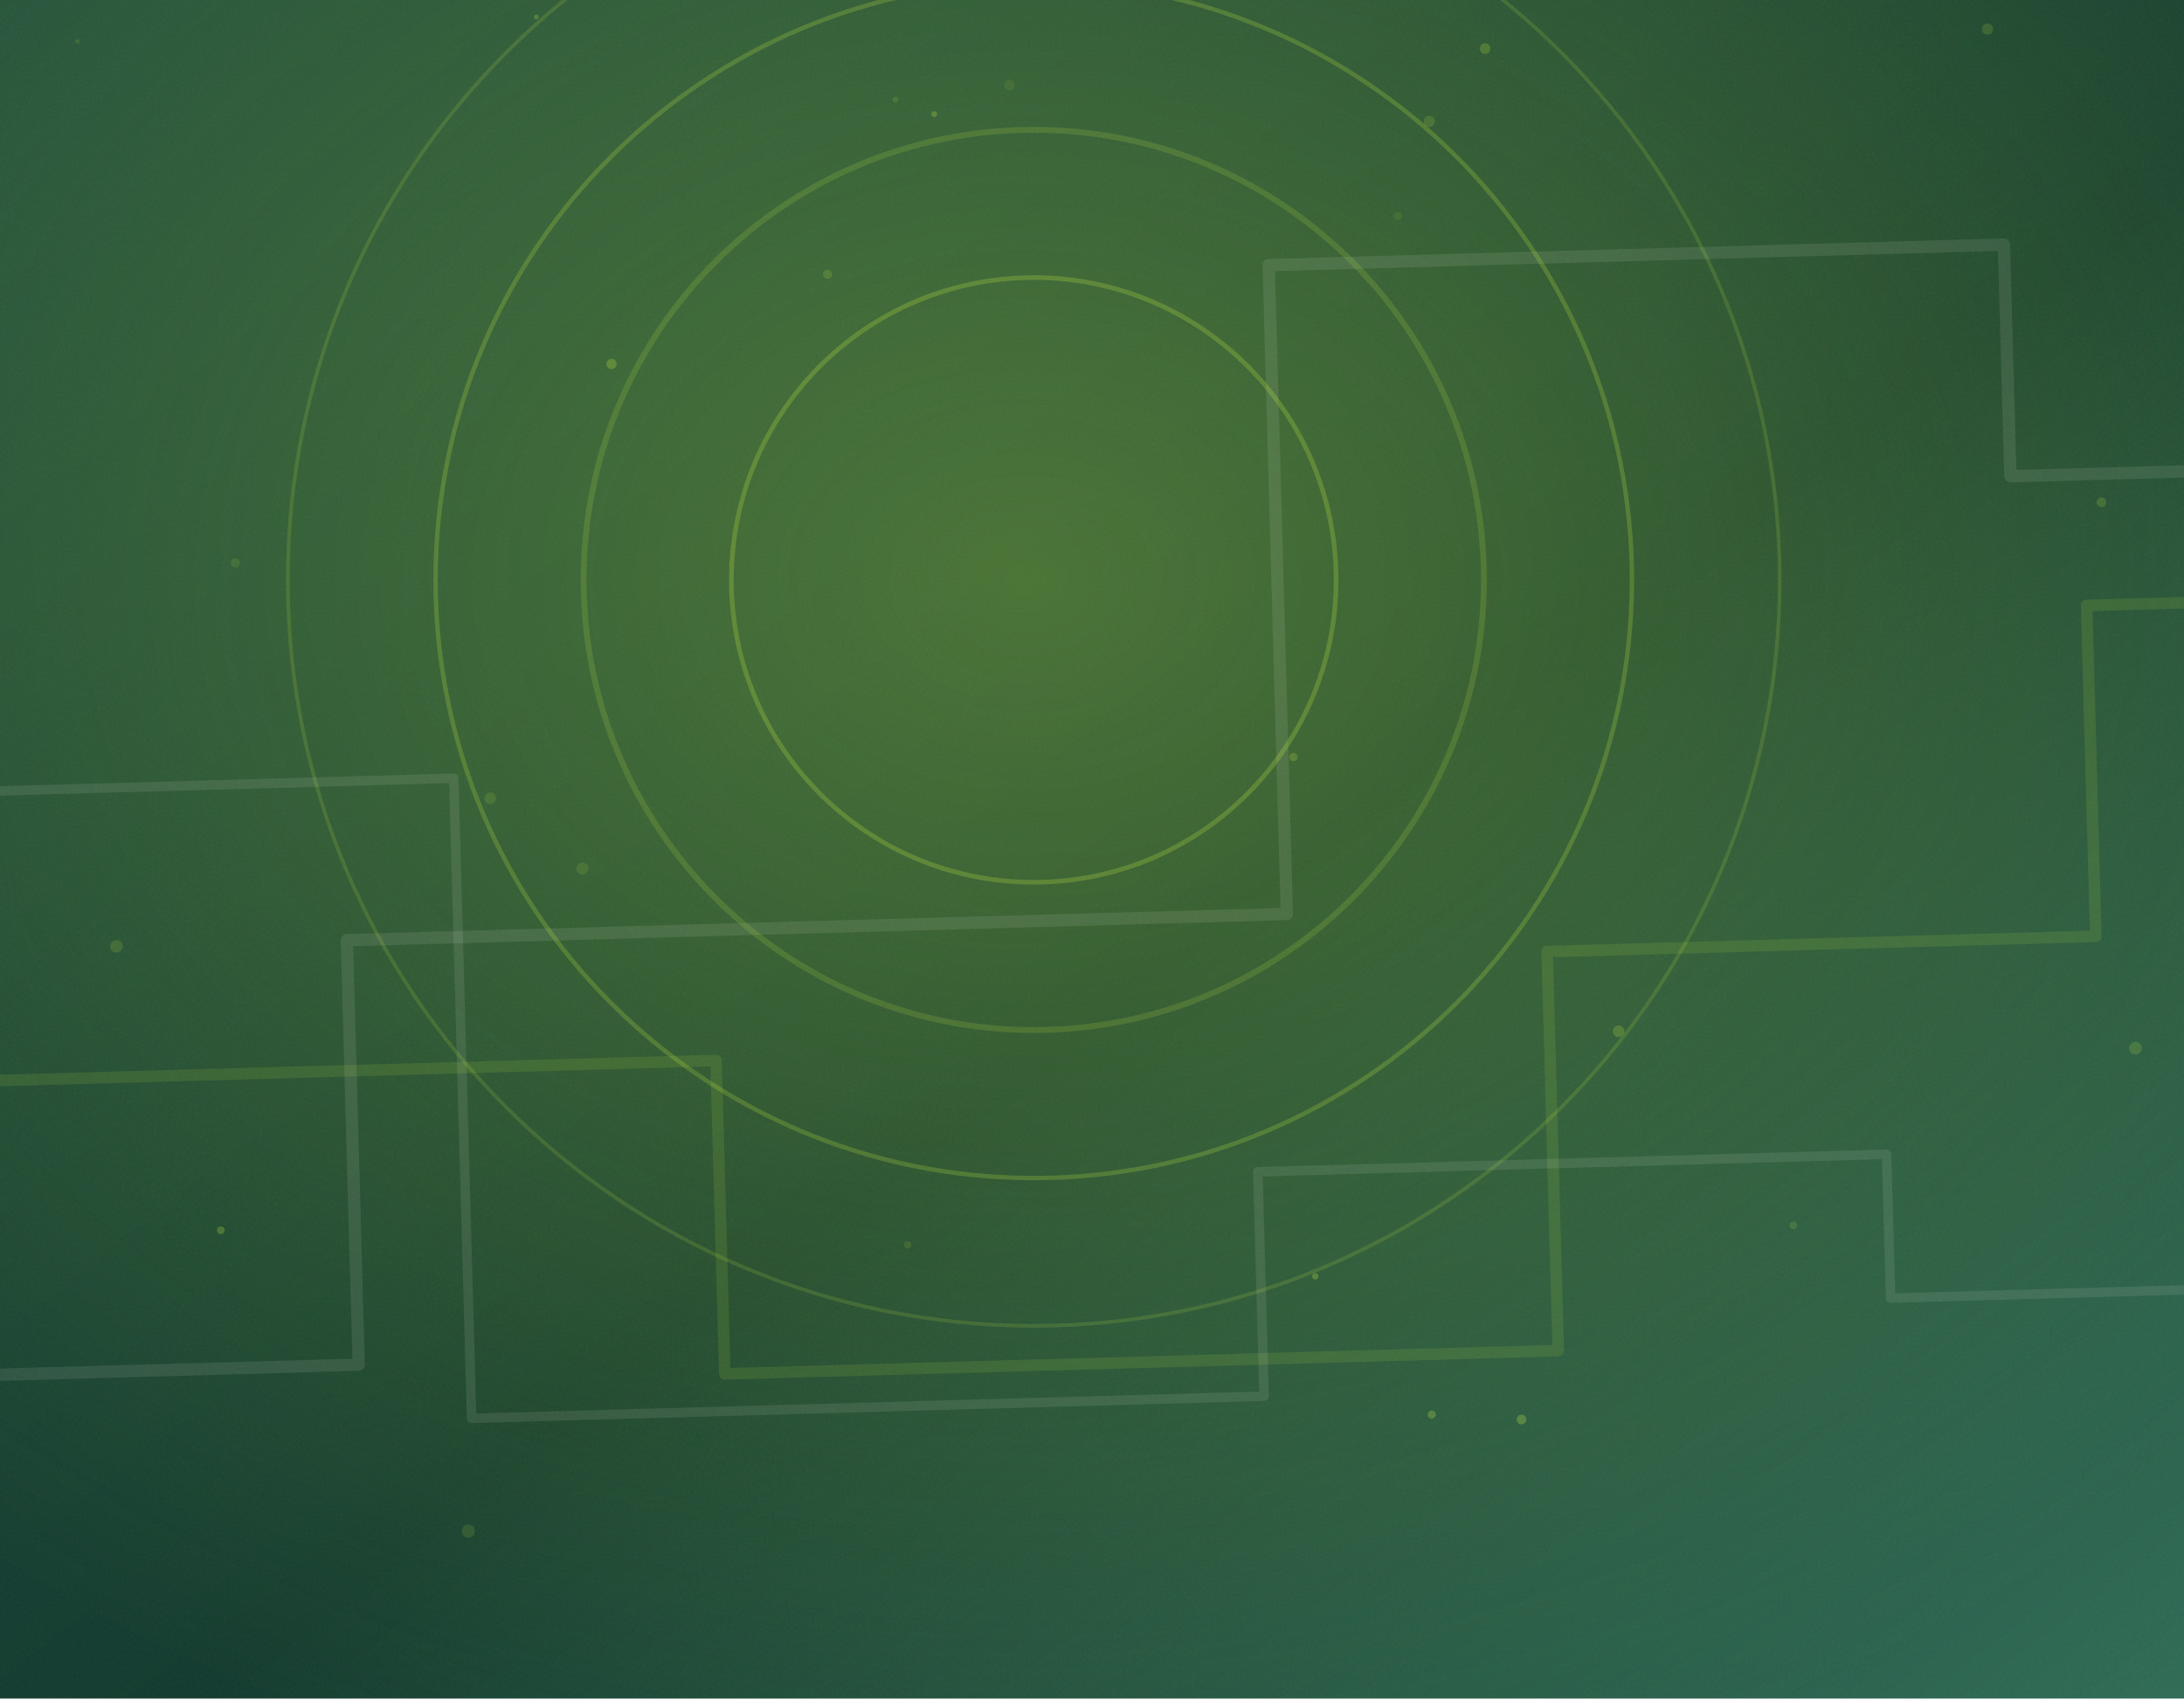
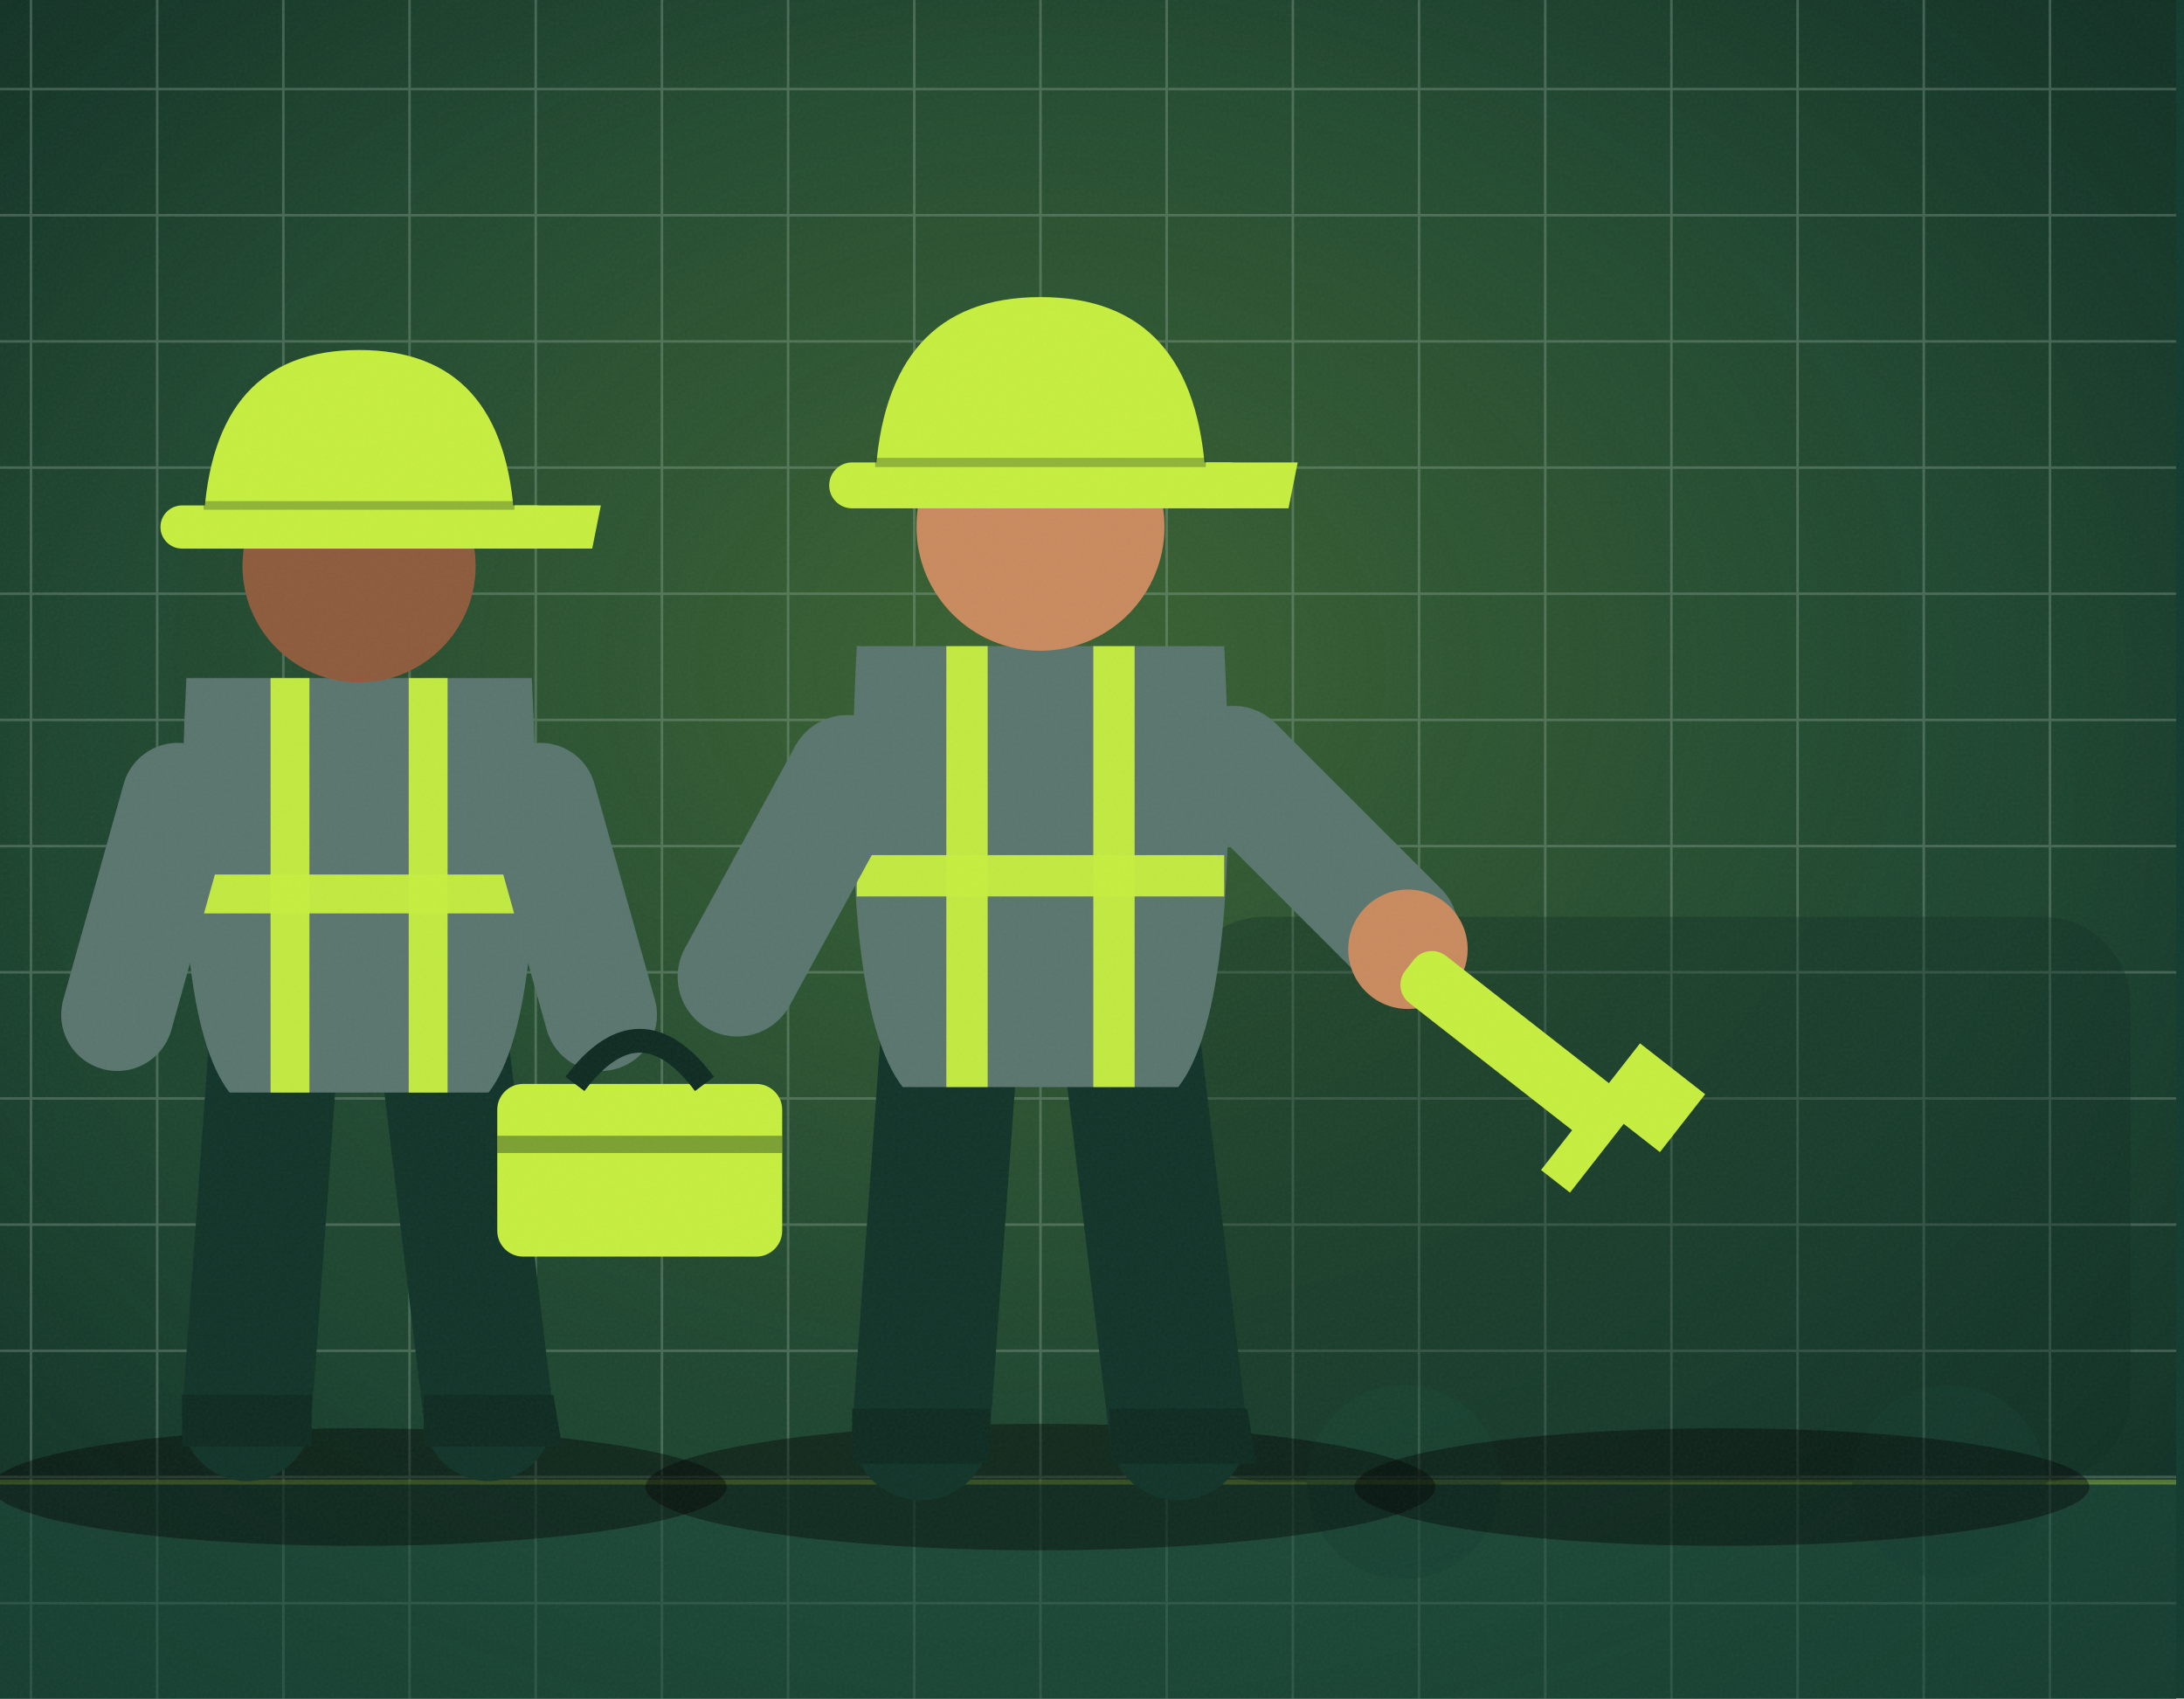
- <svg xmlns="http://www.w3.org/2000/svg" viewBox="0 0 900 700" width="900" height="700" role="img" aria-label="The Northline Plumbing team">
+ <svg xmlns="http://www.w3.org/2000/svg" viewBox="0 0 900 700" width="900" height="700" role="img" aria-label="Three plumbing technicians in hard hats beside their service van">
  <defs>
-     <linearGradient id="g" x1="0" y1="0" x2="1" y2="1">
-       <stop offset="0%" stop-color="#1b4a3b" />
-       <stop offset="55%" stop-color="#123a2e" />
-       <stop offset="100%" stop-color="#2f6b55" />
-     </linearGradient>
-     <radialGradient id="glow" cx="0.47" cy="0.34" r="0.75">
-       <stop offset="0%" stop-color="#c6ee3e" stop-opacity="0.3" />
-       <stop offset="100%" stop-color="#c6ee3e" stop-opacity="0" />
-     </radialGradient>
-     <filter id="grain">
+     <filter id="gr-s21">
      <feTurbulence type="fractalNoise" baseFrequency="0.9" numOctaves="3" />
      <feColorMatrix type="saturate" values="0" />
    </filter>
-     <clipPath id="clip">
-       <rect width="900" height="700" />
+     <clipPath id="frame-s21">
+       <rect width="100%" height="100%" />
    </clipPath>
  </defs>
-   <g clip-path="url(#clip)">
-     <rect width="900" height="700" fill="url(#g)" />
-     <rect width="900" height="700" fill="url(#glow)" />
-     <g transform="rotate(-1.6 450 350)">
-       <path d="M-90.0,553.9 L142.0,553.9 L142.0,378.9 L529.5,378.9 L529.5,111.4 L832.6,111.4 L832.6,206.9 L990.0,206.9" fill="none" stroke="#f6f4ec" stroke-width="5.066" stroke-linecap="round" stroke-linejoin="round" opacity="0.10" />
-       <path d="M-90.0,432.7 L292.7,432.7 L292.7,561.9 L636.3,561.9 L636.3,397.4 L862.5,397.4 L862.5,261.0 L990.0,261.0" fill="none" stroke="#c6ee3e" stroke-width="4.748" stroke-linecap="round" stroke-linejoin="round" opacity="0.12" />
-       <path d="M-90.0,313.4 L187.9,313.4 L187.9,577.3 L514.6,577.3 L514.6,484.8 L773.8,484.8 L773.8,544.1 L1186.0,544.1 L1186.0,506.8 L990.0,506.8" fill="none" stroke="#f6f4ec" stroke-width="3.909" stroke-linecap="round" stroke-linejoin="round" opacity="0.10" />
+   <rect width="900" height="700" fill="#123a2e" />
+   <g clip-path="url(#frame-s21)">
+     <g transform="translate(428.77,348.7) scale(1.04,1.04) translate(-450,-350)">
+       <rect width="900" height="700" fill="#123a2e" />
+       <radialGradient id="bloom-s21" cx="0.5" cy="0.4" r="0.72">
+         <stop offset="0%" stop-color="#c6ee3e" stop-opacity="0.22" />
+         <stop offset="55%" stop-color="#c6ee3e" stop-opacity="0.07" />
+         <stop offset="100%" stop-color="#c6ee3e" stop-opacity="0" />
+       </radialGradient>
+       <rect width="900" height="700" fill="url(#bloom-s21)" />
+       <radialGradient id="vig-s21" cx="0.5" cy="0.48" r="0.78">
+         <stop offset="55%" stop-color="#000000" stop-opacity="0" />
+         <stop offset="100%" stop-color="#000000" stop-opacity="0.34" />
+       </radialGradient>
+       <rect width="900" height="700" fill="url(#vig-s21)" />
+       <path d="M50,0 L50,700 M100,0 L100,700 M150,0 L150,700 M200,0 L200,700 M250,0 L250,700 M300,0 L300,700 M350,0 L350,700 M400,0 L400,700 M450,0 L450,700 M500,0 L500,700 M550,0 L550,700 M600,0 L600,700 M650,0 L650,700 M700,0 L700,700 M750,0 L750,700 M800,0 L800,700 M850,0 L850,700 M0,50 L900,50 M0,100 L900,100 M0,150 L900,150 M0,200 L900,200 M0,250 L900,250 M0,300 L900,300 M0,350 L900,350 M0,400 L900,400 M0,450 L900,450 M0,500 L900,500 M0,550 L900,550 M0,600 L900,600 M0,650 L900,650" stroke="#b4c6bc" stroke-width="1" opacity="0.28" fill="none" />
+       <rect x="0" y="602" width="900" height="98" fill="#1b4a3b" opacity="0.55" />
+       <line x1="0" y1="602" x2="900" y2="602" stroke="#c6ee3e" stroke-width="2" opacity="0.35" />
+       <g opacity="0.35">
+         <rect x="504" y="378" width="378" height="224" rx="35" fill="#0d2a21" />
+         <circle cx="594" cy="602" r="38.5" fill="#123a2e" />
+         <circle cx="810" cy="602" r="38.5" fill="#123a2e" />
+       </g>
+       <ellipse cx="180" cy="604" rx="145.6" ry="23.3" fill="#000000" opacity="0.4" />
+       <ellipse cx="450" cy="604" rx="156.52" ry="25.04" fill="#000000" opacity="0.4" />
+       <ellipse cx="720" cy="604" rx="145.6" ry="23.3" fill="#000000" opacity="0.4" />
+       <g transform="translate(180,310.8)">
+         <g transform="">
+           <path d="M-34.22,123.18 L-44.48,265.17" stroke="#103328" stroke-width="51.32" stroke-linecap="round" fill="none" />
+           <path d="M34.22,123.18 L51.32,265.17" stroke="#103328" stroke-width="51.32" stroke-linecap="round" fill="none" />
+           <path d="M-70.14,277.15 L-18.82,277.15 L-18.82,256.62 L-70.14,256.62 Z" fill="#0d2a21" />
+           <path d="M25.66,277.15 L80.41,277.15 L76.99,256.62 L25.66,256.62 Z" fill="#0d2a21" />
+           <path d="M-68.43,-27.37 Q-75.28,106.07 -51.32,136.86 L51.32,136.86 Q75.28,106.07 68.43,-27.37 Z" fill="#59756d" />
+           <path d="M-27.37,-27.37 L-27.37,136.86 M27.37,-27.37 L27.37,136.86" stroke="#c6ee3e" stroke-width="15.4" opacity="0.95" />
+           <path d="M-68.43,58.17 L68.43,58.17" stroke="#c6ee3e" stroke-width="15.4" opacity="0.95" />
+           <path d="M-71.85,20.53 L-95.8,106.07" stroke="#59756d" stroke-width="44.48" stroke-linecap="round" fill="none" />
+           <path d="M71.85,20.53 L95.8,106.07" stroke="#59756d" stroke-width="44.48" stroke-linecap="round" fill="none" />
+           <g transform="translate(54.75,123.18)">
+             <rect x="0" y="10.26" width="112.91" height="68.43" rx="10.26" fill="#c6ee3e" />
+             <path d="M30.79,10.26 Q56.46,-23.95 82.12,10.26" fill="none" stroke="#0d2a21" stroke-width="9.41" />
+             <line x1="0" y1="34.22" x2="112.91" y2="34.22" stroke="#0d2a21" stroke-width="6.84" opacity="0.4" />
+           </g>
+           <circle cx="0" cy="-71.85" r="46.19" fill="#8d5a3b" />
+           <path d="M-61.59,-88.96 Q-58.17,-157.39 0,-157.39 Q58.17,-157.39 61.59,-88.96 Z" fill="#c6ee3e" />
+           <rect x="-78.7" y="-95.8" width="157.39" height="17.11" rx="8.55" fill="#c6ee3e" />
+           <path d="M61.59,-95.8 L95.8,-95.8 L92.38,-78.7 L61.59,-78.7 Z" fill="#c6ee3e" />
+           <path d="M-61.59,-95.8 L61.59,-95.8" stroke="#0d2a21" stroke-width="3.42" opacity="0.3" />
+         </g>
+       </g>
+       <g transform="translate(720,310.8)">
+         <g transform="translate(1440,0) scale(-1,1)">
+           <path d="M-34.22,123.18 L-44.48,265.17" stroke="#103328" stroke-width="51.32" stroke-linecap="round" fill="none" />
+           <path d="M34.22,123.18 L51.32,265.17" stroke="#103328" stroke-width="51.32" stroke-linecap="round" fill="none" />
+           <path d="M-70.14,277.15 L-18.82,277.15 L-18.82,256.62 L-70.14,256.62 Z" fill="#0d2a21" />
+           <path d="M25.66,277.15 L80.41,277.15 L76.99,256.62 L25.66,256.62 Z" fill="#0d2a21" />
+           <path d="M-68.43,-27.37 Q-75.28,106.07 -51.32,136.86 L51.32,136.86 Q75.28,106.07 68.43,-27.37 Z" fill="#59756d" />
+           <path d="M-27.37,-27.37 L-27.37,136.86 M27.37,-27.37 L27.37,136.86" stroke="#c6ee3e" stroke-width="15.4" opacity="0.95" />
+           <path d="M-68.43,58.17 L68.43,58.17" stroke="#c6ee3e" stroke-width="15.4" opacity="0.95" />
+           <path d="M-71.85,20.53 L-102.65,102.65" stroke="#59756d" stroke-width="44.48" stroke-linecap="round" fill="none" />
+           <path d="M68.43,23.95 L85.54,102.65" stroke="#59756d" stroke-width="44.48" stroke-linecap="round" fill="none" />
+           <g transform="translate(51.32,88.96) rotate(-12)">
+             <rect x="0" y="0" width="82.12" height="106.07" rx="8.55" fill="#f6f4ec" />
+             <rect x="25.66" y="-8.55" width="30.79" height="17.11" rx="6.84" fill="#0d2a21" />
+             <line x1="15.4" y1="27.37" x2="66.72" y2="27.37" stroke="#0d2a21" stroke-width="5.99" opacity="0.5" stroke-linecap="round" />
+             <line x1="15.4" y1="51.32" x2="66.72" y2="51.32" stroke="#0d2a21" stroke-width="5.99" opacity="0.5" stroke-linecap="round" />
+             <line x1="15.4" y1="75.28" x2="66.72" y2="75.28" stroke="#0d2a21" stroke-width="5.99" opacity="0.5" stroke-linecap="round" />
+           </g>
+           <circle cx="0" cy="-71.85" r="46.19" fill="#e8b48c" />
+           <path d="M-61.59,-88.96 Q-58.17,-157.39 0,-157.39 Q58.17,-157.39 61.59,-88.96 Z" fill="#c6ee3e" />
+           <rect x="-78.7" y="-95.8" width="157.39" height="17.11" rx="8.55" fill="#c6ee3e" />
+           <path d="M61.59,-95.8 L95.8,-95.8 L92.38,-78.7 L61.59,-78.7 Z" fill="#c6ee3e" />
+           <path d="M-61.59,-95.8 L61.59,-95.8" stroke="#0d2a21" stroke-width="3.42" opacity="0.3" />
+         </g>
+       </g>
+       <g transform="translate(450,299.88)">
+         <g transform="">
+           <path d="M-36.4,131.04 L-47.32,282.1" stroke="#103328" stroke-width="54.6" stroke-linecap="round" fill="none" />
+           <path d="M36.4,131.04 L54.6,282.1" stroke="#103328" stroke-width="54.6" stroke-linecap="round" fill="none" />
+           <path d="M-74.62,294.84 L-20.02,294.84 L-20.02,273 L-74.62,273 Z" fill="#0d2a21" />
+           <path d="M27.3,294.84 L85.54,294.84 L81.9,273 L27.3,273 Z" fill="#0d2a21" />
+           <path d="M-72.8,-29.12 Q-80.08,112.84 -54.6,145.6 L54.6,145.6 Q80.08,112.84 72.8,-29.12 Z" fill="#59756d" />
+           <path d="M-29.12,-29.12 L-29.12,145.6 M29.12,-29.12 L29.12,145.6" stroke="#c6ee3e" stroke-width="16.38" opacity="0.95" />
+           <path d="M-72.8,61.88 L72.8,61.88" stroke="#c6ee3e" stroke-width="16.38" opacity="0.95" />
+           <path d="M-76.44,21.84 L-120.12,101.92" stroke="#59756d" stroke-width="47.32" stroke-linecap="round" fill="none" />
+           <path d="M76.44,18.2 L141.96,83.72" stroke="#59756d" stroke-width="47.32" stroke-linecap="round" fill="none" />
+           <circle cx="145.6" cy="91" r="23.66" fill="#c98a5e" />
+           <g transform="translate(156.52,101.92) rotate(38)">
+             <rect x="-10.92" y="-9.1" width="101.92" height="23.66" rx="9.1" fill="#c6ee3e" />
+             <path d="M80.08,-29.12 L112.84,-29.12 L112.84,0 L94.64,0 L94.64,34.58 L80.08,34.58 Z" fill="#c6ee3e" />
+           </g>
+           <circle cx="0" cy="-76.44" r="49.14" fill="#c98a5e" />
+           <path d="M-65.52,-94.64 Q-61.88,-167.44 0,-167.44 Q61.88,-167.44 65.52,-94.64 Z" fill="#c6ee3e" />
+           <rect x="-83.72" y="-101.92" width="167.44" height="18.2" rx="9.1" fill="#c6ee3e" />
+           <path d="M65.52,-101.92 L101.92,-101.92 L98.28,-83.72 L65.52,-83.72 Z" fill="#c6ee3e" />
+           <path d="M-65.52,-101.92 L65.52,-101.92" stroke="#0d2a21" stroke-width="3.64" opacity="0.3" />
+         </g>
+       </g>
+       <rect width="900" height="700" filter="url(#gr-s21)" opacity="0.055" />
    </g>
-     <circle cx="426" cy="239" r="124.6" fill="none" stroke="#c6ee3e" stroke-width="1.9" opacity="0.24" />
-     <circle cx="426" cy="239" r="185.5" fill="none" stroke="#c6ee3e" stroke-width="2.4" opacity="0.16" />
-     <circle cx="426" cy="239" r="246.5" fill="none" stroke="#c6ee3e" stroke-width="1.8" opacity="0.22" />
-     <circle cx="426" cy="239" r="307.4" fill="none" stroke="#c6ee3e" stroke-width="1.5" opacity="0.15" />
-     <circle cx="576" cy="89" r="1.7" fill="#c6ee3e" opacity="0.09" />
-     <circle cx="91" cy="507" r="1.6" fill="#c6ee3e" opacity="0.24" />
-     <circle cx="252" cy="150" r="2.1" fill="#c6ee3e" opacity="0.25" />
-     <circle cx="32" cy="17" r="1.0" fill="#c6ee3e" opacity="0.12" />
-     <circle cx="542" cy="526" r="1.3" fill="#c6ee3e" opacity="0.27" />
-     <circle cx="193" cy="631" r="2.7" fill="#c6ee3e" opacity="0.13" />
-     <circle cx="221" cy="7" r="1.0" fill="#c6ee3e" opacity="0.23" />
-     <circle cx="739" cy="505" r="1.6" fill="#c6ee3e" opacity="0.14" />
-     <circle cx="202" cy="329" r="2.4" fill="#c6ee3e" opacity="0.13" />
-     <circle cx="341" cy="113" r="1.9" fill="#c6ee3e" opacity="0.16" />
-     <circle cx="48" cy="390" r="2.6" fill="#c6ee3e" opacity="0.15" />
-     <circle cx="374" cy="513" r="1.5" fill="#c6ee3e" opacity="0.12" />
-     <circle cx="627" cy="585" r="2.0" fill="#c6ee3e" opacity="0.27" />
-     <circle cx="416" cy="35" r="2.2" fill="#c6ee3e" opacity="0.08" />
-     <circle cx="612" cy="20" r="2.2" fill="#c6ee3e" opacity="0.21" />
-     <circle cx="240" cy="358" r="2.5" fill="#c6ee3e" opacity="0.12" />
-     <circle cx="533" cy="312" r="1.7" fill="#c6ee3e" opacity="0.21" />
-     <circle cx="819" cy="12" r="2.3" fill="#c6ee3e" opacity="0.16" />
-     <circle cx="667" cy="425" r="2.4" fill="#c6ee3e" opacity="0.20" />
-     <circle cx="590" cy="583" r="1.7" fill="#c6ee3e" opacity="0.25" />
-     <circle cx="369" cy="41" r="1.2" fill="#c6ee3e" opacity="0.13" />
-     <circle cx="589" cy="50" r="2.3" fill="#c6ee3e" opacity="0.16" />
-     <circle cx="866" cy="207" r="2.0" fill="#c6ee3e" opacity="0.17" />
-     <circle cx="97" cy="232" r="1.9" fill="#c6ee3e" opacity="0.12" />
-     <circle cx="385" cy="47" r="1.2" fill="#c6ee3e" opacity="0.25" />
-     <circle cx="880" cy="432" r="2.6" fill="#c6ee3e" opacity="0.17" />
-     <rect width="900" height="700" filter="url(#grain)" opacity="0.05" />
  </g>
</svg>
